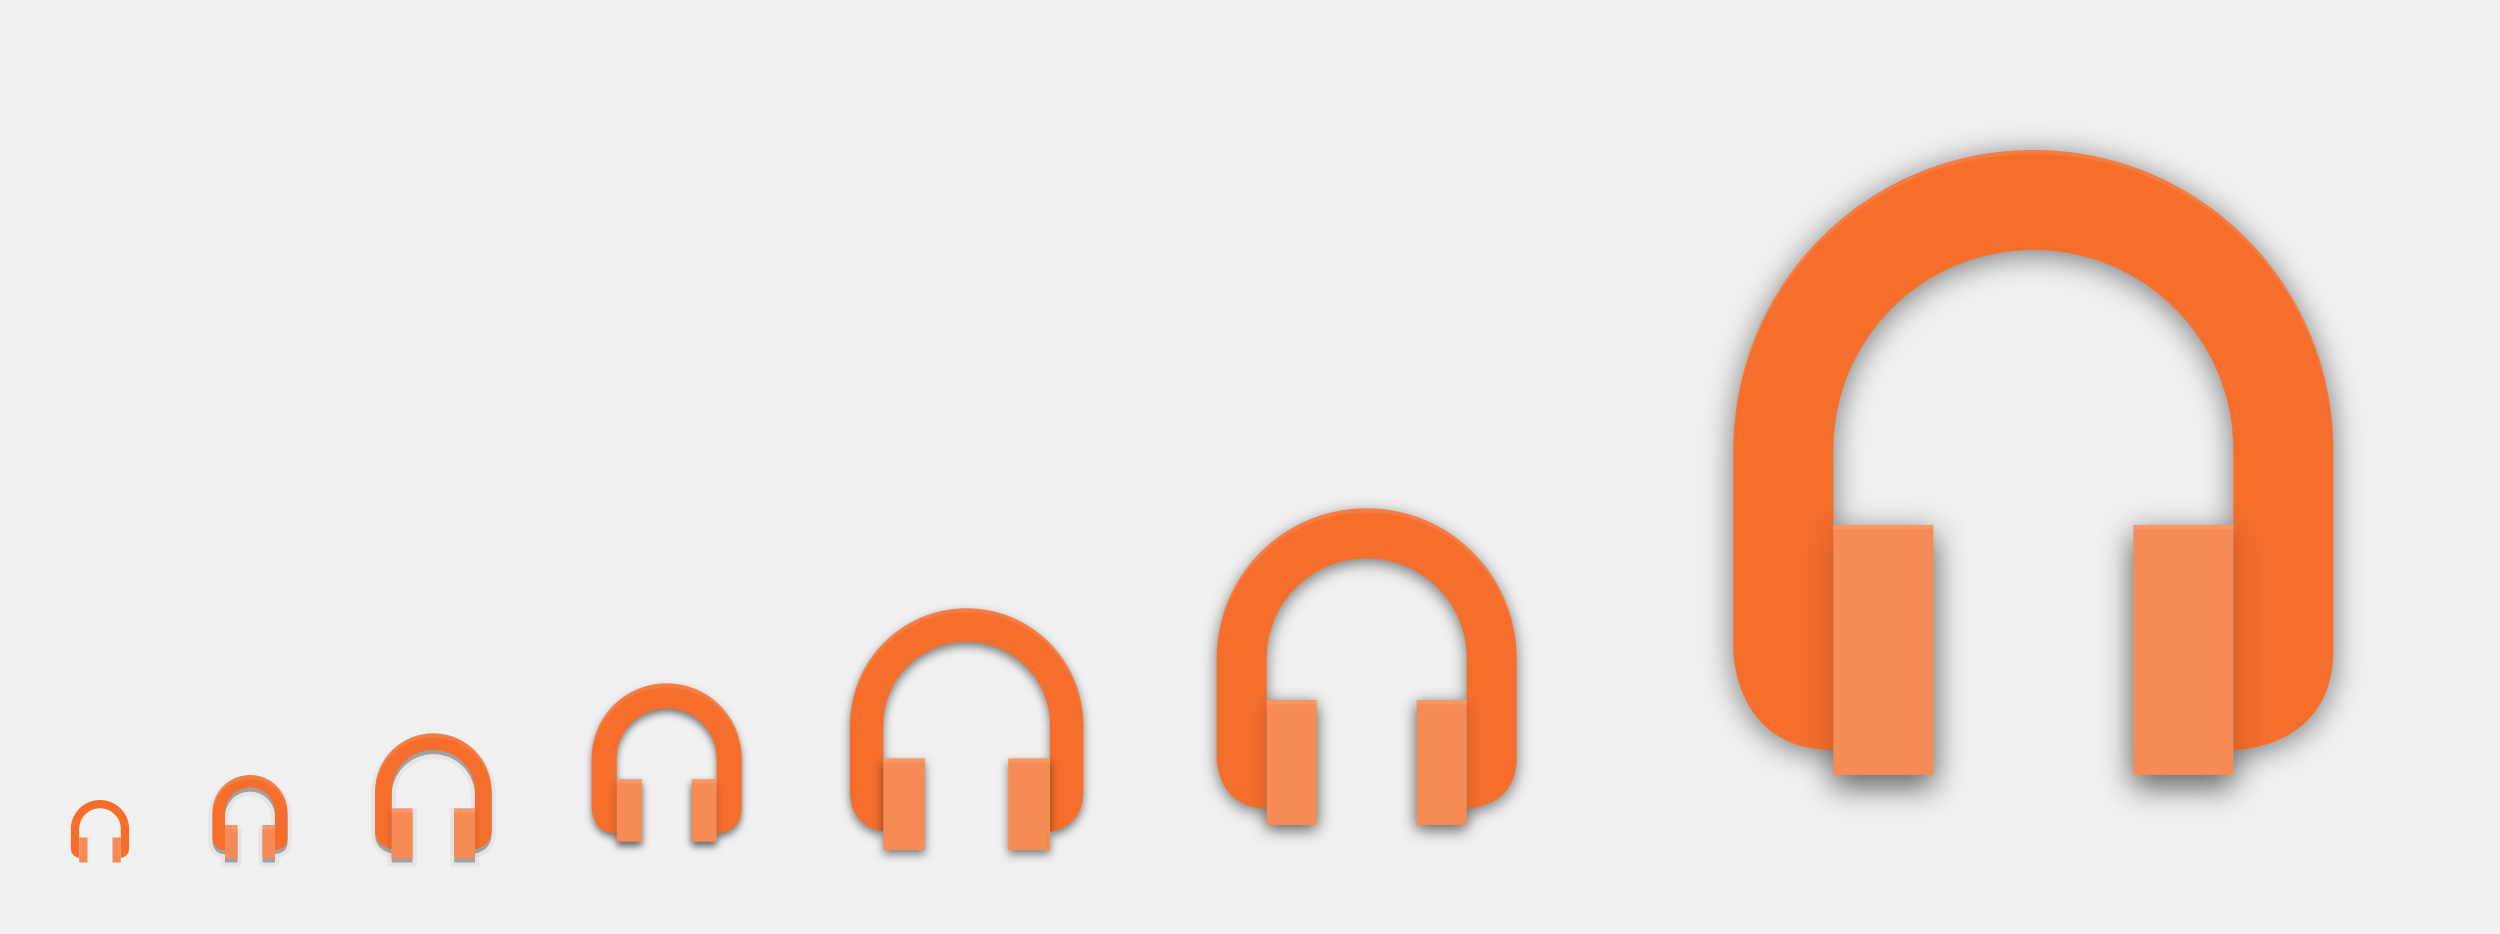
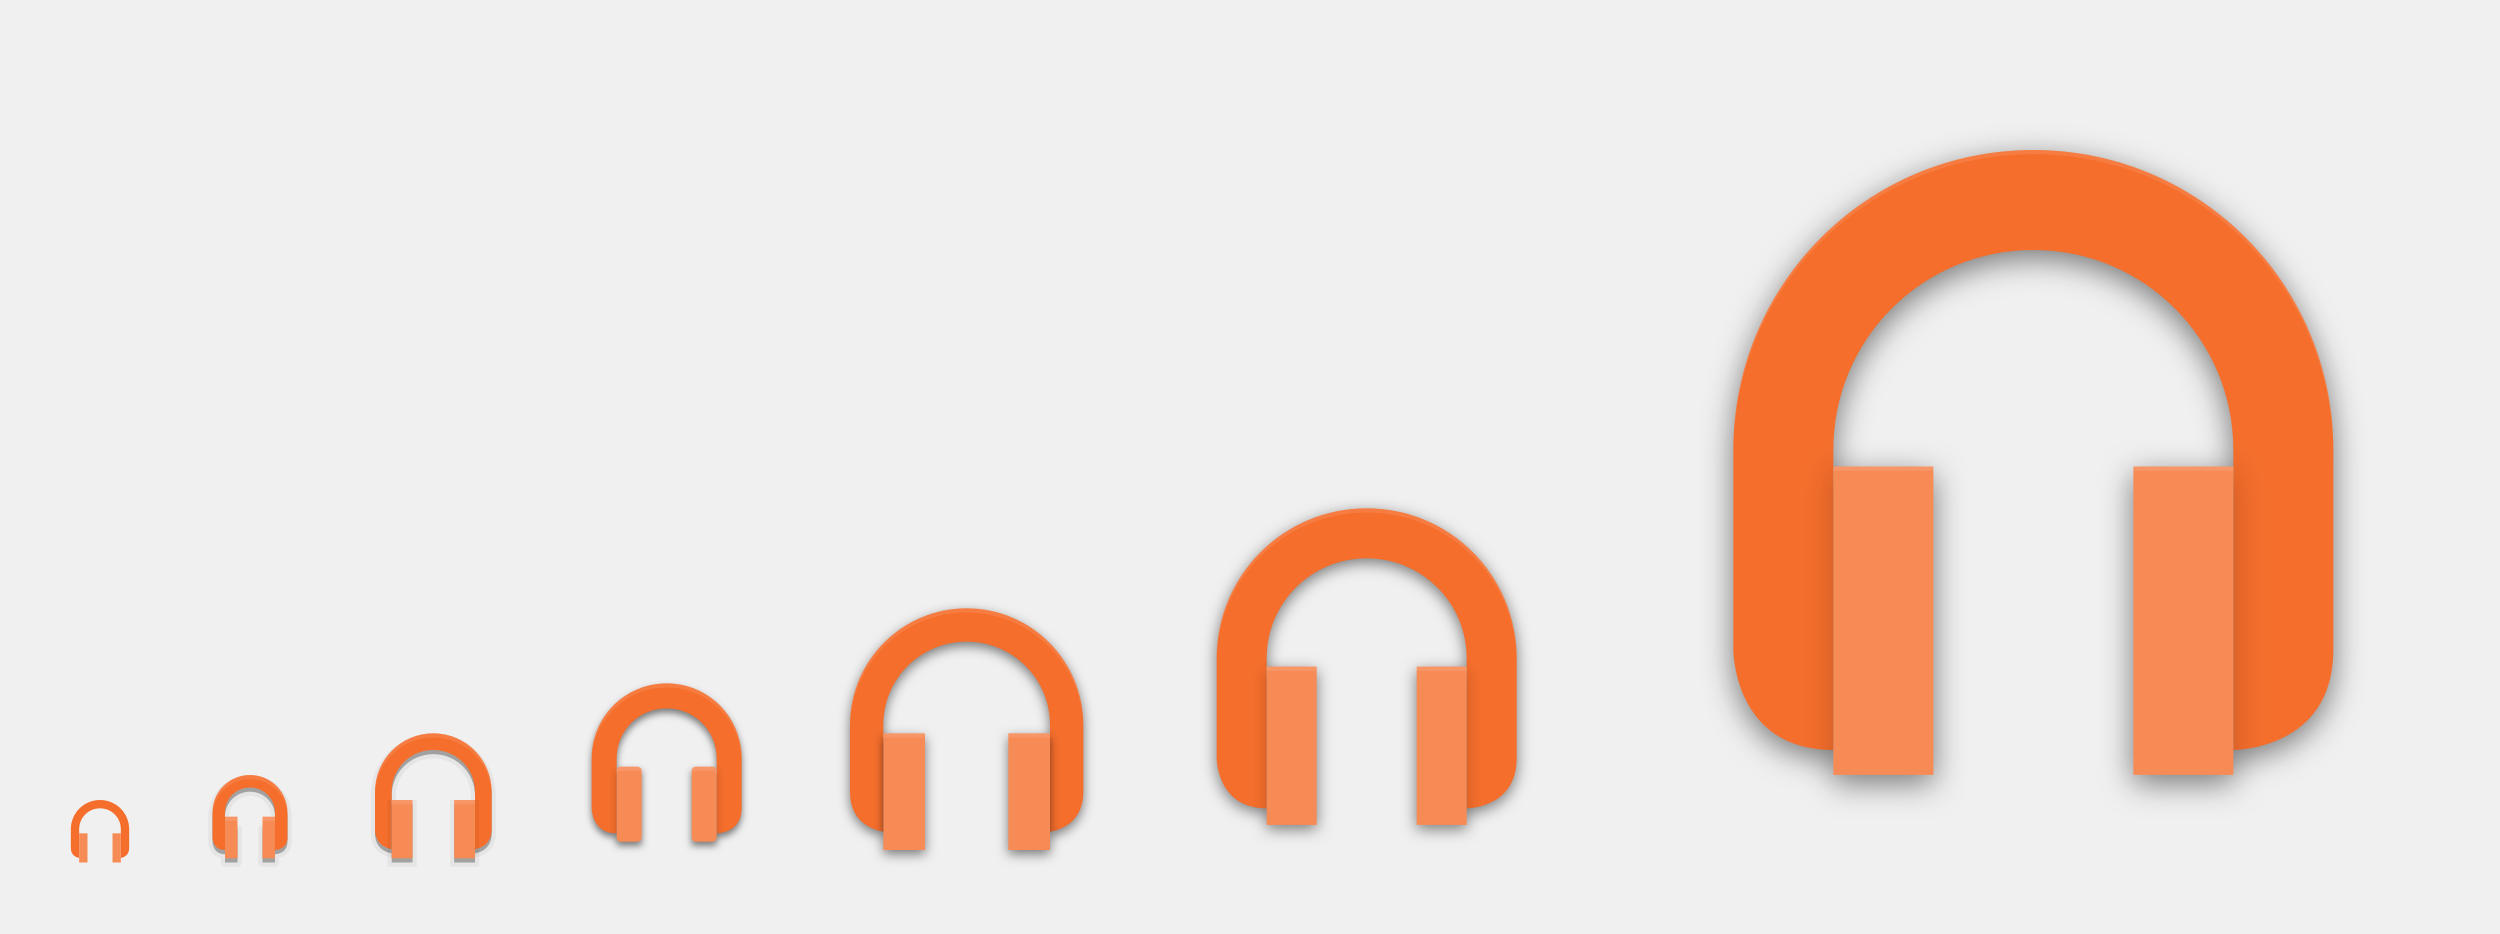
<svg xmlns="http://www.w3.org/2000/svg" xmlns:xlink="http://www.w3.org/1999/xlink" width="600" height="224" id="svg11300" version="1.0" style="display:inline;enable-background:new">
  <defs id="defs3">
    <linearGradient id="linearGradient4219">
      <stop style="stop-color:#ffffff;stop-opacity:1;" offset="0" id="stop4221" />
      <stop style="stop-color:#ffffff;stop-opacity:0;" offset="1" id="stop4223" />
    </linearGradient>
    <linearGradient id="linearGradient4137">
      <stop style="stop-color:#000000;stop-opacity:1;" offset="0" id="stop4139" />
      <stop style="stop-color:#000000;stop-opacity:0;" offset="1" id="stop4141" />
    </linearGradient>
    <linearGradient xlink:href="#linearGradient4137" id="linearGradient4303" gradientUnits="userSpaceOnUse" gradientTransform="matrix(0,1,1,0,12,96.00001)" x1="153" y1="164" x2="158" y2="169" />
    <radialGradient xlink:href="#linearGradient4137" id="radialGradient4305" gradientUnits="userSpaceOnUse" gradientTransform="matrix(0,2,-1.5,0,399,-148)" cx="156" cy="162" fx="156" fy="162" r="8" />
    <linearGradient xlink:href="#linearGradient4219" id="linearGradient4307" gradientUnits="userSpaceOnUse" gradientTransform="translate(0,76)" x1="160" y1="156" x2="160" y2="212" />
-     <filter style="color-interpolation-filters:sRGB" id="filter4282" x="-0.06" width="1.12" y="-0.06" height="1.12">
-       <feGaussianBlur stdDeviation="0.9" id="feGaussianBlur4284" />
-     </filter>
    <filter style="color-interpolation-filters:sRGB" id="filter4299" x="-0.098" width="1.195" y="-0.156" height="1.312">
      <feGaussianBlur stdDeviation="0.975" id="feGaussianBlur4301" />
    </filter>
    <filter style="color-interpolation-filters:sRGB" id="filter4379" x="-0.098" width="1.195" y="-0.156" height="1.312">
      <feGaussianBlur stdDeviation="1.95" id="feGaussianBlur4381" />
    </filter>
    <filter style="color-interpolation-filters:sRGB" id="filter4385" x="-0.098" width="1.195" y="-0.156" height="1.312">
      <feGaussianBlur stdDeviation="3.9" id="feGaussianBlur4387" />
    </filter>
-     <filter style="color-interpolation-filters:sRGB" id="filter4394" x="-0.06" width="1.12" y="-0.06" height="1.12">
-       <feGaussianBlur stdDeviation="3.6" id="feGaussianBlur4396" />
-     </filter>
-     <filter style="color-interpolation-filters:sRGB" id="filter4401" x="-0.06" width="1.12" y="-0.06" height="1.12">
-       <feGaussianBlur stdDeviation="1.8" id="feGaussianBlur4403" />
-     </filter>
    <filter style="color-interpolation-filters:sRGB" id="filter4364" x="-0.068" width="1.137" y="-0.124" height="1.249">
      <feGaussianBlur stdDeviation="1.14" id="feGaussianBlur4366" />
    </filter>
-     <filter style="color-interpolation-filters:sRGB" id="filter4368" x="-0.049" width="1.098" y="-0.051" height="1.102">
-       <feGaussianBlur stdDeviation="1.14" id="feGaussianBlur4370" />
+     <clipPath clipPathUnits="userSpaceOnUse" id="clipPath4223">
+       <path id="path4225" d="m 232,222 c -15.464,0 -28,12.536 -28,28 l 0,15.961 0,0.039 c 0,7.139 5.084,9.082 8,9.613 L 212,250 c 0,-11.08 8.92,-20 20,-20 11.08,0 20,8.92 20,20 l 0,25.623 c 2.916,-0.535 8,-2.484 8,-9.623 l 0,-16 c 0,-15.464 -12.536,-28 -28,-28 z" style="fill:#f56e2c;fill-opacity:1;stroke:none" />
+     </clipPath>
+     <filter style="color-interpolation-filters:sRGB" id="filter4232" x="-0.061" width="1.122" y="-0.059" height="1.118">
+       <feGaussianBlur stdDeviation="1.425" id="feGaussianBlur4234" />
+     </filter>
+     <clipPath clipPathUnits="userSpaceOnUse" id="clipPath4240">
+       <path style="opacity:1;fill:#f56e2c;fill-opacity:1;stroke:none;stroke-opacity:1" d="m 328,198 c -19.944,0 -36,16.056 -36,36 l 0,24 c 0,0 0,12 12,12 l 0.004,0 0,-30 -0.004,0 0,-6 c 0,-13.296 10.704,-24 24,-24 13.296,0 24,10.704 24,24 l 0,3.98 0.004,0 0,32.02 c 0.023,-2e-5 11.996,-0.012 11.996,-12 l 0,-6 0,-3 0,-15 c 0,-19.944 -16.056,-36 -36,-36 z" id="path4242" />
+     </clipPath>
+     <filter style="color-interpolation-filters:sRGB" id="filter4249" x="-0.062" width="1.123" y="-0.058" height="1.117">
+       <feGaussianBlur stdDeviation="1.85" id="feGaussianBlur4251" />
+     </filter>
+     <clipPath clipPathUnits="userSpaceOnUse" id="clipPath4255">
+       <path id="path4257" d="M 488,112 C 448.112,112 416,144.112 416,184 l 0,48 c 0,0 0,24 24,24 l 0.008,0 0,-60 -0.008,0 0,-12 c 0,-26.592 21.408,-48 48,-48 26.592,0 48,21.408 48,48 l 0,7.961 0.008,0 0,64.039 C 536.053,256 560,255.976 560,232 l 0,-12 0,-6 L 560,184 c 0,-39.888 -32.112,-72 -72,-72 z" style="opacity:1;fill:#f56e2c;fill-opacity:1;stroke:none;stroke-opacity:1" />
+     </clipPath>
+     <filter style="color-interpolation-filters:sRGB" id="filter4264" x="-0.061" width="1.122" y="-0.059" height="1.118">
+       <feGaussianBlur stdDeviation="3.675" id="feGaussianBlur4266" />
+     </filter>
+     <clipPath clipPathUnits="userSpaceOnUse" id="clipPath4270">
+       <path id="path4272" d="m 159.998,240.01 c -9.972,0 -18,8.028 -18,18 l 0,12 c 0,0 0,6 6,6 l 0.002,0 0,-15 -0.002,0 0,-3 c 0,-6.648 5.352,-12 12,-12 6.648,0 12,5.352 12,12 l 0,1.99 0.002,0 0,16.01 c 0.011,-10e-6 5.998,-0.006 5.998,-6 l 0,-3 0,-1.5 0,-7.5 c 0,-9.972 -8.028,-18 -18,-18 z" style="opacity:1;fill:#f56e2c;fill-opacity:1;stroke:none;stroke-opacity:1" />
+     </clipPath>
+     <filter style="color-interpolation-filters:sRGB" id="filter4279" x="-0.062" width="1.123" y="-0.058" height="1.117">
+       <feGaussianBlur stdDeviation="0.925" id="feGaussianBlur4281" />
    </filter>
  </defs>
  <g style="display:inline" id="layer1" transform="translate(0,-76)">
    <g style="display:none" id="layer7">
      <text y="59.745" xml:space="preserve" x="15.007" style="font-style:normal;font-variant:normal;font-weight:normal;font-stretch:normal;font-size:18px;font-family:'DejaVu Sans';-inkscape-font-specification:'DejaVu Sans';display:inline;fill:#000000;fill-opacity:1;stroke:none;enable-background:new" id="context">
        <tspan style="font-style:normal;font-variant:normal;font-weight:normal;font-stretch:normal;font-family:'DejaVu Sans';-inkscape-font-specification:'DejaVu Sans'" y="59.745" x="15.007" id="tspan3933">apps</tspan>
      </text>
      <text y="59.745" xml:space="preserve" x="142.488" style="font-style:normal;font-variant:normal;font-weight:bold;font-stretch:normal;font-size:18px;line-height:125%;font-family:'DejaVu Sans';-inkscape-font-specification:'DejaVu Sans Bold';text-align:start;writing-mode:lr-tb;text-anchor:start;display:inline;fill:#000000;fill-opacity:1;stroke:none;enable-background:new" id="icon-name">
        <tspan style="font-style:normal;font-variant:normal;font-weight:bold;font-stretch:normal;font-size:18px;font-family:'DejaVu Sans';-inkscape-font-specification:'DejaVu Sans Bold'" y="59.745" x="142.488" id="tspan3937">multimedia-audio-player</tspan>
      </text>
      <rect style="display:inline;overflow:visible;visibility:visible;fill:#e9e9e9;fill-opacity:1;fill-rule:nonzero;stroke:none;stroke-width:2;marker:none;enable-background:accumulate" id="rect16x16" width="16" height="16" x="-32" y="268" transform="scale(-1,1)" />
      <rect style="display:inline;overflow:visible;visibility:visible;fill:#e9e9e9;fill-opacity:1;fill-rule:nonzero;stroke:none;stroke-width:2;marker:none;enable-background:accumulate" id="rect24x24" width="24" height="24" x="-72" y="260" transform="scale(-1,1)" />
      <rect style="display:inline;overflow:visible;visibility:visible;fill:#e9e9e9;fill-opacity:1;fill-rule:nonzero;stroke:none;stroke-width:2;marker:none;enable-background:accumulate" id="rect32x32" width="32" height="32" x="-120" y="252" transform="scale(-1,1)" />
      <rect y="236" x="-184" height="48" width="48" id="rect48x48" style="display:inline;overflow:visible;visibility:visible;fill:#e9e9e9;fill-opacity:1;fill-rule:nonzero;stroke:none;stroke-width:2;marker:none;enable-background:accumulate" transform="scale(-1,1)" />
      <rect style="display:inline;overflow:visible;visibility:visible;fill:#e9e9e9;fill-opacity:1;fill-rule:nonzero;stroke:none;stroke-width:2;marker:none;enable-background:accumulate" id="rect256x256" width="192" height="192" x="-584" y="92" transform="scale(-1,1)" />
      <rect y="188" x="-376" height="96" width="96" id="rect3949" style="display:inline;overflow:visible;visibility:visible;fill:#e9e9e9;fill-opacity:1;fill-rule:nonzero;stroke:none;stroke-width:2;marker:none;enable-background:accumulate" transform="scale(-1,1)" />
      <rect style="display:inline;overflow:visible;visibility:visible;fill:#e9e9e9;fill-opacity:1;fill-rule:nonzero;stroke:none;stroke-width:2;marker:none;enable-background:accumulate" id="rect3951" width="64" height="64" x="-264" y="220" transform="scale(-1,1)" />
    </g>
    <g id="layer6" style="display:inline">
+       <path style="opacity:0.5;fill:#000000;fill-opacity:1;stroke:none;stroke-opacity:1;filter:url(#filter4279)" d="m 159.998,241.01 c -9.972,0 -18,8.028 -18,18 l 0,12 c 0,0 0,6 6,6 l 0.002,0 0,0.99 0,1 6,0 0,-18 -6,0 0,1.01 -0.002,0 0,-3 c 0,-6.648 5.352,-12 12,-12 6.648,0 12,5.352 12,12 l 0,1.99 -5.998,0 0,18 6,0 0,-1 0,-0.99 c 0.011,-10e-6 5.998,-0.006 5.998,-6 l 0,-3 0,-1.5 0,-7.5 c 0,-9.972 -8.028,-18 -18,-18 z" id="path4274" />
+       <path style="opacity:0.5;fill:#000000;fill-opacity:1;stroke:none;stroke-opacity:1;filter:url(#filter4264)" d="m 488,114 c -39.888,0 -72,32.112 -72,72 l 0,48 c 0,0 3e-5,24 24,24 l 0.008,0 0,1.961 0,4 24,0 0,-74 -24,0 0,8.039 -0.008,0 0,-12 c 0,-26.592 21.408,-48 48,-48 26.592,0 48,21.408 48,48 l 0,3.961 -23.992,0 0,74 24,0 0,-4 0,-1.961 c 0.045,-4e-5 23.992,-0.024 23.992,-24 l 0,-12 0,-6 0,-30 c 0,-39.888 -32.112,-72 -72,-72 z" id="path4259" />
+       <path style="opacity:0.5;fill:#000000;fill-opacity:1;stroke:none;stroke-opacity:1;filter:url(#filter4249)" d="m 328,199 c -19.944,0 -36,16.056 -36,36 l 0,24 c 0,0 0,12 12,12 l 0.004,0 0,1.98 0,2 12,0 0,-38 -12,0 0,4.02 -0.004,0 0,-6 c 0,-13.296 10.704,-24 24,-24 13.296,0 24,10.704 24,24 l 0,1.98 -11.996,0 0,38 12,0 0,-2 0,-1.98 C 352.027,271 364,270.988 364,259 l 0,-6 0,-3 0,-15 c 0,-19.944 -16.056,-36 -36,-36 z" id="path4244" />
+       <path style="fill:#000000;fill-opacity:1;stroke:none;filter:url(#filter4232);opacity:0.5" d="m 232,223 c -15.464,0 -28,12.536 -28,28 l 0,15.961 0,0.039 c 0,7.139 5.084,9.082 8,9.613 l 0,4.387 10,0 0,-28 -10,0 0,-2 c 0,-11.08 8.92,-20 20,-20 11.08,0 20,8.92 20,20 l 0,2 -10,0 0,28 10,0 0,-4.377 c 2.916,-0.535 8,-2.484 8,-9.623 l 0,-16 c 0,-15.464 -12.536,-28 -28,-28 z" id="path4227" />
      <g style="fill:#000000;fill-opacity:1;opacity:0.05;stroke:#000000;stroke-opacity:1;stroke-width:4;stroke-miterlimit:4;stroke-dasharray:none" id="g4334" transform="matrix(0.5,0,0,0.5,-20.00098,142)">
        <path style="opacity:1;fill:#000000;fill-opacity:1;stroke:#000000;stroke-opacity:1;stroke-width:4;stroke-miterlimit:4;stroke-dasharray:none" d="m 159.998,166.01 c -9.972,0 -18,8.028 -18,18 l 0,12 c 0,0 0,6 6,6 l 0.002,0 0,-15 -0.002,0 0,-3 c 0,-6.648 5.352,-12 12,-12 6.648,0 12,5.352 12,12 l 0,1.99 0.002,0 0,16.01 c 0.011,-1e-5 5.998,-0.006 5.998,-6 l 0,-3 0,-1.5 0,-7.5 c 0,-9.972 -8.028,-18 -18,-18 z" id="path4336" transform="translate(0,76)" />
        <path style="opacity:1;fill:#000000;fill-opacity:1;stroke:#000000;stroke-width:4;stroke-linecap:square;stroke-linejoin:round;stroke-miterlimit:4;stroke-dasharray:none;stroke-opacity:1" d="m 148.002,266 0,14 0,2 6,0 0,-16 z m 18,0 0,16 6,0 0,-2 0,-14 z" id="path4338" />
      </g>
      <g transform="matrix(0.5,0,0,0.5,-20.00098,142)" id="g4328" style="fill:#000000;fill-opacity:1;opacity:0.3">
        <path transform="translate(0,76)" id="path4330" d="m 159.998,166.01 c -9.972,0 -18,8.028 -18,18 l 0,12 c 0,0 0,6 6,6 l 0.002,0 0,-15 -0.002,0 0,-3 c 0,-6.648 5.352,-12 12,-12 6.648,0 12,5.352 12,12 l 0,1.99 0.002,0 0,16.01 c 0.011,-1e-5 5.998,-0.006 5.998,-6 l 0,-3 0,-1.5 0,-7.5 c 0,-9.972 -8.028,-18 -18,-18 z" style="opacity:1;fill:#000000;fill-opacity:1;stroke:none;stroke-opacity:1" />
        <path id="path4332" d="m 148.002,266 0,14 0,2 6,0 0,-16 z m 18,0 0,16 6,0 0,-2 0,-14 z" style="opacity:1;fill:#000000;fill-opacity:1;stroke:none;stroke-width:4;stroke-linecap:square;stroke-linejoin:round;stroke-miterlimit:4;stroke-dasharray:none;stroke-opacity:1" />
      </g>
      <path id="path4305" d="m 104,253 c -7.732,0 -14,6.268 -14,14 l 0,8.98 0,0.019 c 0,3.57 2.542,4.541 4,4.807 L 94,267 c 0,-5.54 4.46,-10 10,-10 5.54,0 10,4.46 10,10 l 0,13.812 c 1.458,-0.267 4,-1.242 4,-4.812 l 0,-9 c 0,-7.732 -6.268,-14 -14,-14 z" style="opacity:0.05;fill:#000000;fill-opacity:1;stroke:#000000;stroke-width:2;stroke-miterlimit:4;stroke-dasharray:none;stroke-opacity:1" />
      <path style="opacity:0.3;fill:#000000;fill-opacity:1;stroke:none" d="m 104,253 c -7.732,0 -14,6.268 -14,14 l 0,8.98 0,0.019 c 0,3.57 2.542,4.541 4,4.807 L 94,267 c 0,-5.54 4.46,-10 10,-10 5.54,0 10,4.46 10,10 l 0,13.812 c 1.458,-0.267 4,-1.242 4,-4.812 l 0,-9 c 0,-7.732 -6.268,-14 -14,-14 z" id="path4301" />
-       <path id="path4279" d="m 232,223 c -15.464,0 -28,12.536 -28,28 l 0,15.961 0,0.039 c 0,7.139 5.084,9.082 8,9.613 L 212,251 c 0,-11.08 8.92,-20 20,-20 11.08,0 20,8.92 20,20 l 0,25.623 c 2.916,-0.535 8,-2.484 8,-9.623 l 0,-16 c 0,-15.464 -12.536,-28 -28,-28 z" style="opacity:0.5;fill:#000000;fill-opacity:1;stroke:none;filter:url(#filter4368)" />
-       <path style="opacity:0.5;fill:#000000;fill-opacity:1;stroke:none;stroke-width:4;stroke-linecap:square;stroke-linejoin:round;stroke-miterlimit:4;stroke-dasharray:none;stroke-opacity:1;filter:url(#filter4394)" d="m 488,113 c -39.888,0 -72,32.112 -72,72 l 0,48 c 0,0 3e-5,24 24,24 l 0.008,0 0,7.961 24,0 0,-60 -24,0 0,-7.961 -0.008,0 0,-12 c 0,-26.592 21.408,-48 48,-48 26.592,0 48,21.408 48,48 l 0,7.961 0.008,0 0,12 -24,0 0,60 24,0 0,-7.961 c 0.045,-4e-5 23.992,-0.024 23.992,-24 l 0,-12 0,-6 0,-30 C 560,145.112 527.888,113 488,113 Z" id="path4389" />
-       <path style="opacity:0.5;fill:#000000;fill-opacity:1;stroke:none;stroke-width:4;stroke-linecap:square;stroke-linejoin:round;stroke-miterlimit:4;stroke-dasharray:none;stroke-opacity:1;filter:url(#filter4401)" d="m 328,199 c -19.944,0 -36,16.056 -36,36 l 0,24 c 0,0 0,12 12,12 l 0.004,0 0,3.98 12,0 0,-30 -12,0 0,-3.98 -0.004,0 0,-6 c 0,-13.296 10.704,-24 24,-24 13.296,0 24,10.704 24,24 l 0,3.98 0.004,0 0,6 -12,0 0,30 12,0 0,-3.98 c 0.022,-2e-5 11.996,-0.012 11.996,-12 l 0,-6 0,-3 0,-15 c 0,-19.944 -16.056,-36 -36,-36 z" id="path4398" />
-       <path style="opacity:0.5;fill:#000000;fill-opacity:1;stroke:none;stroke-width:4;stroke-linecap:square;stroke-linejoin:round;stroke-miterlimit:4;stroke-dasharray:none;stroke-opacity:1;filter:url(#filter4282)" d="m 159.998,241.01 c -9.972,0 -18,8.028 -18,18 l 0,12 c 0,0 0,6 6,6 l 0.002,0 0,1.99 6,0 0,-15 -6.002,0 0,-4.99 c 0,-6.648 5.352,-12 12,-12 6.648,0 12,5.352 12,12 l 0,1.99 0.002,0 0,3 -6,0 0,15 6,0 0,-1.99 c 0.011,-10e-6 5.998,-0.006 5.998,-6 l 0,-3 0,-1.5 0,-7.5 c 0,-9.972 -8.028,-18 -18,-18 z" id="path4275" />
      <path style="opacity:1;fill:#f56e2c;fill-opacity:1;stroke:none;stroke-opacity:1" d="m 159.998,240.01 c -9.972,0 -18,8.028 -18,18 l 0,12 c 0,0 0,6 6,6 l 0.002,0 0,-15 -0.002,0 0,-3 c 0,-6.648 5.352,-12 12,-12 6.648,0 12,5.352 12,12 l 0,1.99 0.002,0 0,16.01 c 0.011,-10e-6 5.998,-0.006 5.998,-6 l 0,-3 0,-1.5 0,-7.5 c 0,-9.972 -8.028,-18 -18,-18 z" id="rect10440" />
      <path style="opacity:0.1;fill:#ffffff;fill-opacity:1;stroke:none;stroke-opacity:1" d="m 159.998,240.01 c -9.972,0 -18,8.028 -18,18 l 0,0.99 c 0,-9.972 8.028,-18 18,-18 9.972,0 18,8.028 18,18 l 0,-0.99 c 0,-9.972 -8.028,-18 -18,-18 z m -12,21 0,0.99 0.002,0 0,-0.99 -0.002,0 z" id="path4286" />
-       <path id="path4297" d="m 148,264 0,14 0,1 6,0 0,-15 -6,0 z m 18,0 0,15 6,0 0,-1 0,-14 -6,0 z" style="opacity:0.2;fill:#000000;fill-opacity:1;stroke:none;stroke-width:4;stroke-linecap:square;stroke-linejoin:round;stroke-miterlimit:4;stroke-dasharray:none;stroke-opacity:1;filter:url(#filter4299)" />
-       <path style="opacity:1;fill:#f78b56;fill-opacity:1;stroke:none;stroke-width:4;stroke-linecap:square;stroke-linejoin:round;stroke-miterlimit:4;stroke-dasharray:none;stroke-opacity:1" d="m 148,263 0,14 0,1 6,0 0,-15 -6,0 z m 18,0 0,15 6,0 0,-1 0,-14 -6,0 z" id="path4267" />
-       <path style="opacity:0.1;fill:#ffffff;fill-opacity:1;stroke:none;stroke-width:4;stroke-linecap:square;stroke-linejoin:round;stroke-miterlimit:4;stroke-dasharray:none;stroke-opacity:1" d="m 148,263 0,1 6,0 0,-1 -6,0 z m 18,0 0,1 6,0 0,-1 -6,0 z" id="path4292" />
+       <path id="path4297" d="m 148,261 0,17 0,1 6,0 0,-18 z m 18,0 0,18 6,0 0,-1 0,-17 z" style="opacity:0.2;fill:#000000;fill-opacity:1;stroke:none;stroke-width:4;stroke-linecap:square;stroke-linejoin:round;stroke-miterlimit:4;stroke-dasharray:none;stroke-opacity:1;filter:url(#filter4299)" clip-path="url(#clipPath4270)" />
+       <path style="opacity:1;fill:#f78b56;fill-opacity:1;stroke:none;stroke-width:4;stroke-linecap:square;stroke-linejoin:round;stroke-miterlimit:4;stroke-dasharray:none;stroke-opacity:1" d="m 149,260 c -1,0 -1,1 -1,1 l 0,16 c 0,0 0,1 1,1 l 4,0 c 0,0 1,0 1,-1 l 0,-16 c 0,-0.875 -0.938,-1 -0.938,-1 z m 17,1 0,16 c 0,1 1,1 1,1 l 4,0 c 1,0 1,-1 1,-1 l 0,-16 c 0,-1 -1,-1 -1,-1 l -3.875,0 c 0,0 -1.125,0 -1.125,1 z" id="path4267" />
      <path id="path4311" d="m 328,198 c -19.944,0 -36,16.056 -36,36 l 0,24 c 0,0 0,12 12,12 l 0.004,0 0,-30 -0.004,0 0,-6 c 0,-13.296 10.704,-24 24,-24 13.296,0 24,10.704 24,24 l 0,3.98 0.004,0 0,32.02 c 0.023,-2e-5 11.996,-0.012 11.996,-12 l 0,-6 0,-3 0,-15 c 0,-19.944 -16.056,-36 -36,-36 z" style="opacity:1;fill:#f56e2c;fill-opacity:1;stroke:none;stroke-opacity:1" />
      <path style="opacity:1;fill:#f56e2c;fill-opacity:1;stroke:none;stroke-opacity:1" d="M 488,112 C 448.112,112 416,144.112 416,184 l 0,48 c 0,0 0,24 24,24 l 0.008,0 0,-60 -0.008,0 0,-12 c 0,-26.592 21.408,-48 48,-48 26.592,0 48,21.408 48,48 l 0,7.961 0.008,0 0,64.039 C 536.053,256 560,255.976 560,232 l 0,-12 0,-6 L 560,184 c 0,-39.888 -32.112,-72 -72,-72 z" id="path4321" />
      <path style="opacity:0.1;fill:#ffffff;fill-opacity:1;stroke:none;stroke-opacity:1" d="m 328,198 c -19.944,0 -36,16.056 -36,36 l 0,1 c 0,-19.944 16.056,-36 36,-36 19.944,0 36,16.056 36,36 l 0,-1 c 0,-19.944 -16.056,-36 -36,-36 z m -24,42 0,1 0.004,0 0,-1 -0.004,0 z" id="path4329" />
      <path style="opacity:0.1;fill:#ffffff;fill-opacity:1;stroke:none;stroke-opacity:1" d="m 488,112 c -39.888,0 -72,32.112 -72,72 l 0,1 c 0,-39.888 32.112,-72 72,-72 39.888,0 72,32.112 72,72 l 0,-1 c 0,-39.888 -32.112,-72 -72,-72 z m -48,84 0,1 0.008,0 0,-1 -0.008,0 z" id="path4331" />
-       <path style="opacity:0.2;fill:#000000;fill-opacity:1;stroke:none;stroke-width:4;stroke-linecap:square;stroke-linejoin:round;stroke-miterlimit:4;stroke-dasharray:none;stroke-opacity:1;filter:url(#filter4379)" d="m 304.004,244.98 0,28 0,2 12,0 0,-30 -12,0 z m 36,0 0,30 12,0 0,-2 0,-28 -12,0 z" id="path4365" />
-       <path id="path4313" d="m 304.004,243.98 0,28 0,2 12,0 0,-30 -12,0 z m 36,0 0,30 12,0 0,-2 0,-28 -12,0 z" style="opacity:1;fill:#f78b56;fill-opacity:1;stroke:none;stroke-width:4;stroke-linecap:square;stroke-linejoin:round;stroke-miterlimit:4;stroke-dasharray:none;stroke-opacity:1" />
-       <path style="opacity:0.1;fill:#ffffff;fill-opacity:1;stroke:none;stroke-width:4;stroke-linecap:square;stroke-linejoin:round;stroke-miterlimit:4;stroke-dasharray:none;stroke-opacity:1" d="m 304.004,243.98 0,1.02 12,0 0,-1.02 -12,0 z m 36,0 0,1.02 12,0 0,-1.02 -12,0 z" id="path4339" />
-       <path id="path4383" d="m 440.008,202.961 0,56 0,4 24,0 0,-60 -24,0 z m 72,0 0,60 24,0 0,-4 0,-56 -24,0 z" style="opacity:0.2;fill:#000000;fill-opacity:1;stroke:none;stroke-width:4;stroke-linecap:square;stroke-linejoin:round;stroke-miterlimit:4;stroke-dasharray:none;stroke-opacity:1;filter:url(#filter4385)" />
-       <path style="opacity:1;fill:#f78b56;fill-opacity:1;stroke:none;stroke-width:4;stroke-linecap:square;stroke-linejoin:round;stroke-miterlimit:4;stroke-dasharray:none;stroke-opacity:1" d="m 440.008,201.961 0,56 0,4 24,0 0,-60 -24,0 z m 72,0 0,60 24,0 0,-4 0,-56 -24,0 z" id="path4323" />
-       <path style="opacity:0.1;fill:#ffffff;fill-opacity:1;stroke:none;stroke-width:4;stroke-linecap:square;stroke-linejoin:round;stroke-miterlimit:4;stroke-dasharray:none;stroke-opacity:1" d="m 440.008,201.961 0,1.02 24,0 0,-1.02 -24,0 z m 72,0 0,1.02 24,0 0,-1.02 -24,0 z" id="path4341" />
+       <path style="opacity:0.2;fill:#000000;fill-opacity:1;stroke:none;stroke-width:4;stroke-linecap:square;stroke-linejoin:round;stroke-miterlimit:4;stroke-dasharray:none;stroke-opacity:1;filter:url(#filter4379)" d="m 304.004,236.98 0,36 0,2 12,0 0,-38 z m 36,0 0,38 12,0 0,-2 0,-36 z" id="path4365" clip-path="url(#clipPath4240)" />
+       <path id="path4313" d="m 304.004,235.98 0,36 0,2 12,0 0,-38 z m 36,0 0,38 12,0 0,-2 0,-36 z" style="opacity:1;fill:#f78b56;fill-opacity:1;stroke:none;stroke-width:4;stroke-linecap:square;stroke-linejoin:round;stroke-miterlimit:4;stroke-dasharray:none;stroke-opacity:1" />
+       <path style="opacity:0.1;fill:#ffffff;fill-opacity:1;stroke:none;stroke-width:4;stroke-linecap:square;stroke-linejoin:round;stroke-miterlimit:4;stroke-dasharray:none;stroke-opacity:1" d="m 304.004,235.98 0,1.02 12,0 0,-1.02 z m 36,0 0,1.02 12,0 0,-1.02 z" id="path4339" />
+       <path id="path4383" d="m 440.008,188.961 0,70 0,4 24,0 0,-74 z m 72,0 0,74 24,0 0,-4 0,-70 z" style="opacity:0.2;fill:#000000;fill-opacity:1;stroke:none;stroke-width:4;stroke-linecap:square;stroke-linejoin:round;stroke-miterlimit:4;stroke-dasharray:none;stroke-opacity:1;filter:url(#filter4385)" clip-path="url(#clipPath4255)" />
+       <path style="opacity:1;fill:#f78b56;fill-opacity:1;stroke:none;stroke-width:4;stroke-linecap:square;stroke-linejoin:round;stroke-miterlimit:4;stroke-dasharray:none;stroke-opacity:1" d="m 440.008,187.961 0,70 0,4 24,0 0,-74 z m 72,0 0,74 24,0 0,-4 0,-70 z" id="path4323" />
+       <path style="opacity:0.1;fill:#ffffff;fill-opacity:1;stroke:none;stroke-width:4;stroke-linecap:square;stroke-linejoin:round;stroke-miterlimit:4;stroke-dasharray:none;stroke-opacity:1" d="m 440.008,187.961 0,1.02 24,0 0,-1.02 z m 72,0 0,1.02 24,0 0,-1.02 z" id="path4341" />
      <path style="fill:#f56e2c;fill-opacity:1;stroke:none" d="m 232,222 c -15.464,0 -28,12.536 -28,28 l 0,15.961 0,0.039 c 0,7.139 5.084,9.082 8,9.613 L 212,250 c 0,-11.08 8.92,-20 20,-20 11.08,0 20,8.92 20,20 l 0,25.623 c 2.916,-0.535 8,-2.484 8,-9.623 l 0,-16 c 0,-15.464 -12.536,-28 -28,-28 z" id="rect4203" />
-       <path id="path4281" d="m 212,259 0,22 10,0 0,-22 z m 30,0 0,22 10,0 0,-22 z" style="opacity:0.5;fill:#000000;fill-opacity:1;stroke:none;filter:url(#filter4364)" />
-       <path style="fill:#f78b56;fill-opacity:1;stroke:none" d="m 212,258 0,22 10,0 0,-22 z m 30,0 0,22 10,0 0,-22 z" id="rect4231" />
+       <path style="fill:#f78b56;fill-opacity:1;stroke:none" d="m 212,252 0,28 10,0 0,-28 z m 30,0 0,28 10,0 0,-28 z" id="rect4231" />
      <path style="opacity:0.1;fill:#ffffff;fill-opacity:1;stroke:none" d="m 232,222 c -15.464,0 -28,12.536 -28,28 l 0,1 c 0,-15.464 12.536,-28 28,-28 15.464,0 28,12.536 28,28 l 0,-1 c 0,-15.464 -12.536,-28 -28,-28 z" id="path4264" />
-       <path style="opacity:0.1;fill:#ffffff;fill-opacity:1;stroke:none" d="m 212,258 0,1 10,0 0,-1 z m 30,0 0,1 10,0 0,-1 z" id="path4266" />
+       <path style="opacity:0.1;fill:#ffffff;fill-opacity:1;stroke:none" d="m 212,252 0,1 10,0 0,-1 z m 30,0 0,1 10,0 0,-1 z" id="path4266" />
      <path id="path4291" d="m 104,252 c -7.732,0 -14,6.268 -14,14 l 0,8.98 0,0.019 c 0,3.57 2.542,4.541 4,4.807 L 94,266 c 0,-5.54 4.46,-10 10,-10 5.54,0 10,4.46 10,10 l 0,13.812 c 1.458,-0.267 4,-1.242 4,-4.812 l 0,-9 c 0,-7.732 -6.268,-14 -14,-14 z" style="fill:#f56e2c;fill-opacity:1;stroke:none" />
-       <path id="path4307" d="m 94,271 0,12 5,0 0,-12 z m 15,0 0,12 5,0 0,-12 z" style="opacity:0.05;fill:#000000;fill-opacity:1;stroke:#000000;stroke-width:2;stroke-miterlimit:4;stroke-dasharray:none;stroke-opacity:1" />
-       <path style="opacity:0.3;fill:#000000;fill-opacity:1;stroke:none" d="m 94,271 0,12 5,0 0,-12 z m 15,0 0,12 5,0 0,-12 z" id="path4303" />
-       <path id="path4293" d="m 94,270 0,12 5,0 0,-12 z m 15,0 0,12 5,0 0,-12 z" style="fill:#f78b56;fill-opacity:1;stroke:none" />
+       <path id="path4307" d="m 94,269 0,14 5,0 0,-14 z m 15,0 0,14 5,0 0,-14 z" style="opacity:0.05;fill:#000000;fill-opacity:1;stroke:#000000;stroke-width:2;stroke-miterlimit:4;stroke-dasharray:none;stroke-opacity:1" />
+       <path style="opacity:0.3;fill:#000000;fill-opacity:1;stroke:none" d="m 94,269 0,14 5,0 0,-14 z m 15,0 0,14 5,0 0,-14 z" id="path4303" />
+       <path id="path4293" d="m 94,268 0,14 5,0 0,-14 z m 15,0 0,14 5,0 0,-14 z" style="fill:#f78b56;fill-opacity:1;stroke:none" />
      <path style="opacity:0.1;fill:#ffffff;fill-opacity:1;stroke:none" d="m 104,252 c -7.732,0 -14,6.268 -14,14 l 0,1 c 0,-7.732 6.268,-14 14,-14 7.732,0 14,6.268 14,14 l 0,-1 c 0,-7.732 -6.268,-14 -14,-14 z" id="path4309" />
-       <path style="opacity:0.1;fill:#ffffff;fill-opacity:1;stroke:none" d="m 94,270 0,1 5,0 0,-1 -5,0 z m 15,0 0,1 5,0 0,-1 -5,0 z" id="path4312" />
+       <path style="opacity:0.1;fill:#ffffff;fill-opacity:1;stroke:none" d="m 94,268 0,1 5,0 0,-1 z m 15,0 0,1 5,0 0,-1 z" id="path4312" />
      <path id="path4320" d="m 59.998,262.005 c -4.986,0 -9,4.014 -9,9 l 0,6 c 0,0 0,3 3,3 l 10e-4,0 0,-7.5 -10e-4,0 0,-1.5 c 0,-3.324 2.676,-6 6,-6 3.324,0 6,2.676 6,6 l 0,0.995 10e-4,0 0,8.005 c 0.006,0 2.999,-0.003 2.999,-3 l 0,-1.5 0,-0.75 0,-3.75 c 0,-4.986 -4.014,-9 -9,-9 z" style="opacity:1;fill:#f56e2c;fill-opacity:1;stroke:none;stroke-opacity:1" />
-       <path id="path4322" d="m 54,274 0,7 0,1 3,0 0,-8 z m 9,0 0,8 3,0 0,-1 0,-7 z" style="opacity:1;fill:#f78b56;fill-opacity:1;stroke:none;stroke-width:4;stroke-linecap:square;stroke-linejoin:round;stroke-miterlimit:4;stroke-dasharray:none;stroke-opacity:1" />
-       <path style="opacity:0.1;fill:#ffffff;fill-opacity:1;stroke:none;stroke-opacity:1" d="M 59.998 186.004 C 55.012 186.004 50.998 190.018 50.998 195.004 L 50.998 196.004 C 50.998 191.018 55.012 187.004 59.998 187.004 C 64.984 187.004 68.998 191.018 68.998 196.004 L 68.998 195.004 C 68.998 190.018 64.984 186.004 59.998 186.004 z M 53.998 196.504 L 53.998 197.504 L 54 197.504 L 54 196.504 L 53.998 196.504 z " transform="translate(0,76)" id="path4342" />
-       <path style="opacity:0.1;fill:#ffffff;fill-opacity:1;stroke:none;stroke-width:4;stroke-linecap:square;stroke-linejoin:round;stroke-miterlimit:4;stroke-dasharray:none;stroke-opacity:1" d="M 54 198 L 54 199 L 57 199 L 57 198 L 54 198 z M 63 198 L 63 199 L 66 199 L 66 198 L 63 198 z " transform="translate(0,76)" id="path4344" />
+       <path id="path4322" d="m 54,272 0,9 0,1 3,0 0,-10 z m 9,0 0,10 3,0 0,-1 0,-9 z" style="opacity:1;fill:#f78b56;fill-opacity:1;stroke:none;stroke-width:4;stroke-linecap:square;stroke-linejoin:round;stroke-miterlimit:4;stroke-dasharray:none;stroke-opacity:1" />
+       <path style="opacity:0.1;fill:#ffffff;fill-opacity:1;stroke:none;stroke-opacity:1" d="m 59.998,186.004 c -4.986,0 -9,4.014 -9,9 l 0,1 c 0,-4.986 4.014,-9 9,-9 4.986,0 9,4.014 9,9 l 0,-1 c 0,-4.986 -4.014,-9 -9,-9 z m -6,10.5 0,-1 0.002,0 0,1 z" transform="translate(0,76)" id="path4342" />
+       <path style="opacity:0.1;fill:#ffffff;fill-opacity:1;stroke:none;stroke-width:4;stroke-linecap:square;stroke-linejoin:round;stroke-miterlimit:4;stroke-dasharray:none;stroke-opacity:1" d="m 54,196 0,1 3,0 0,-1 z m 9,0 0,1 3,0 0,-1 z" transform="translate(0,76)" id="path4344" />
      <path style="fill:#f56e2c;fill-opacity:1;stroke:none" d="m 24,268 c -3.866,0 -7,3.134 -7,7 l 0,4.49 0,0.01 c 0,1.785 1.271,2.271 2,2.403 l 0,-6.903 c 0,-2.77 2.23,-5 5,-5 2.77,0 5,2.23 5,5 l 0,6.906 c 0.729,-0.134 2,-0.621 2,-2.406 l 0,-4.5 c 0,-3.866 -3.134,-7 -7,-7 z" id="path4352" />
-       <path style="fill:#f78b56;fill-opacity:1;stroke:none" d="m 19,277 0,6 2,0 0,-6 z m 8,0 0,6 2,0 0,-6 z" id="path4354" />
+       <path style="fill:#f78b56;fill-opacity:1;stroke:none" d="m 19,276 0,7 2,0 0,-7 z m 8,0 0,7 2,0 0,-7 z" id="path4354" />
+       <path style="opacity:0.5;fill:#000000;fill-opacity:1;stroke:none;filter:url(#filter4364)" d="m 212,253 0,28 10,0 0,-28 z m 30,0 0,28 10,0 0,-28 z" id="path4221" clip-path="url(#clipPath4223)" />
+       <path style="opacity:0.1;fill:#ffffff;fill-opacity:1;stroke:none;stroke-width:4;stroke-linecap:square;stroke-linejoin:round;stroke-miterlimit:4;stroke-dasharray:none;stroke-opacity:1" d="M 149 184 C 148 184 148 185 148 185 L 148 186 C 148 186 148 185 149 185 L 153.062 185 C 153.062 185 154 185.125 154 186 L 154 185 C 154 184.125 153.062 184 153.062 184 L 149 184 z M 167.125 184 C 167.125 184 166 184 166 185 L 166 186 C 166 185 167.125 185 167.125 185 L 171 185 C 171 185 172 185 172 186 L 172 185 C 172 184 171 184 171 184 L 167.125 184 z " transform="translate(0,76)" id="path4283" />
    </g>
  </g>
</svg>
